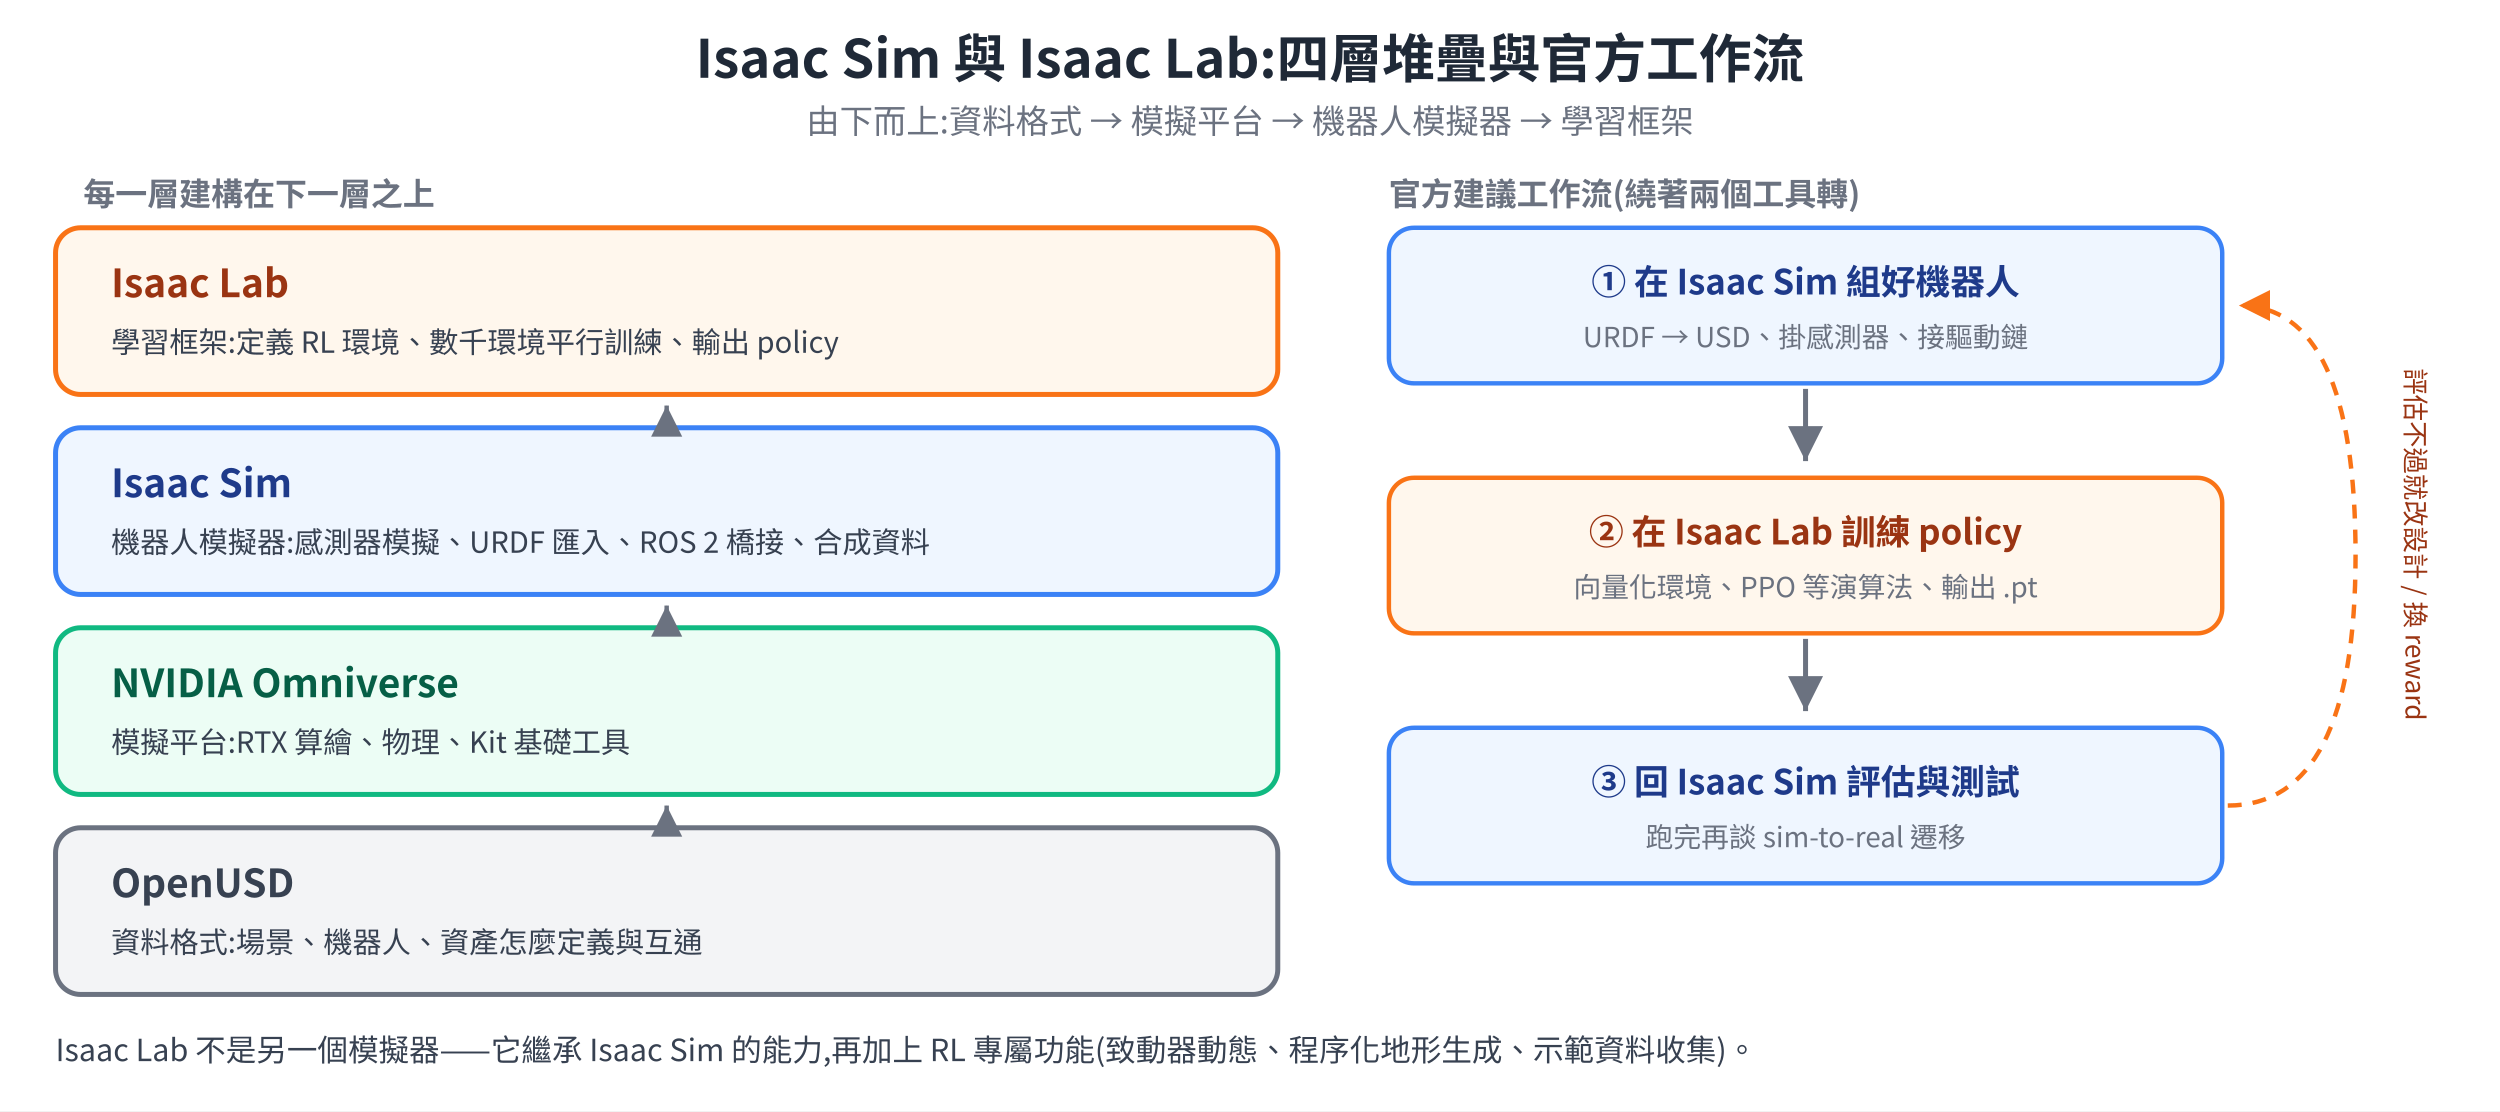
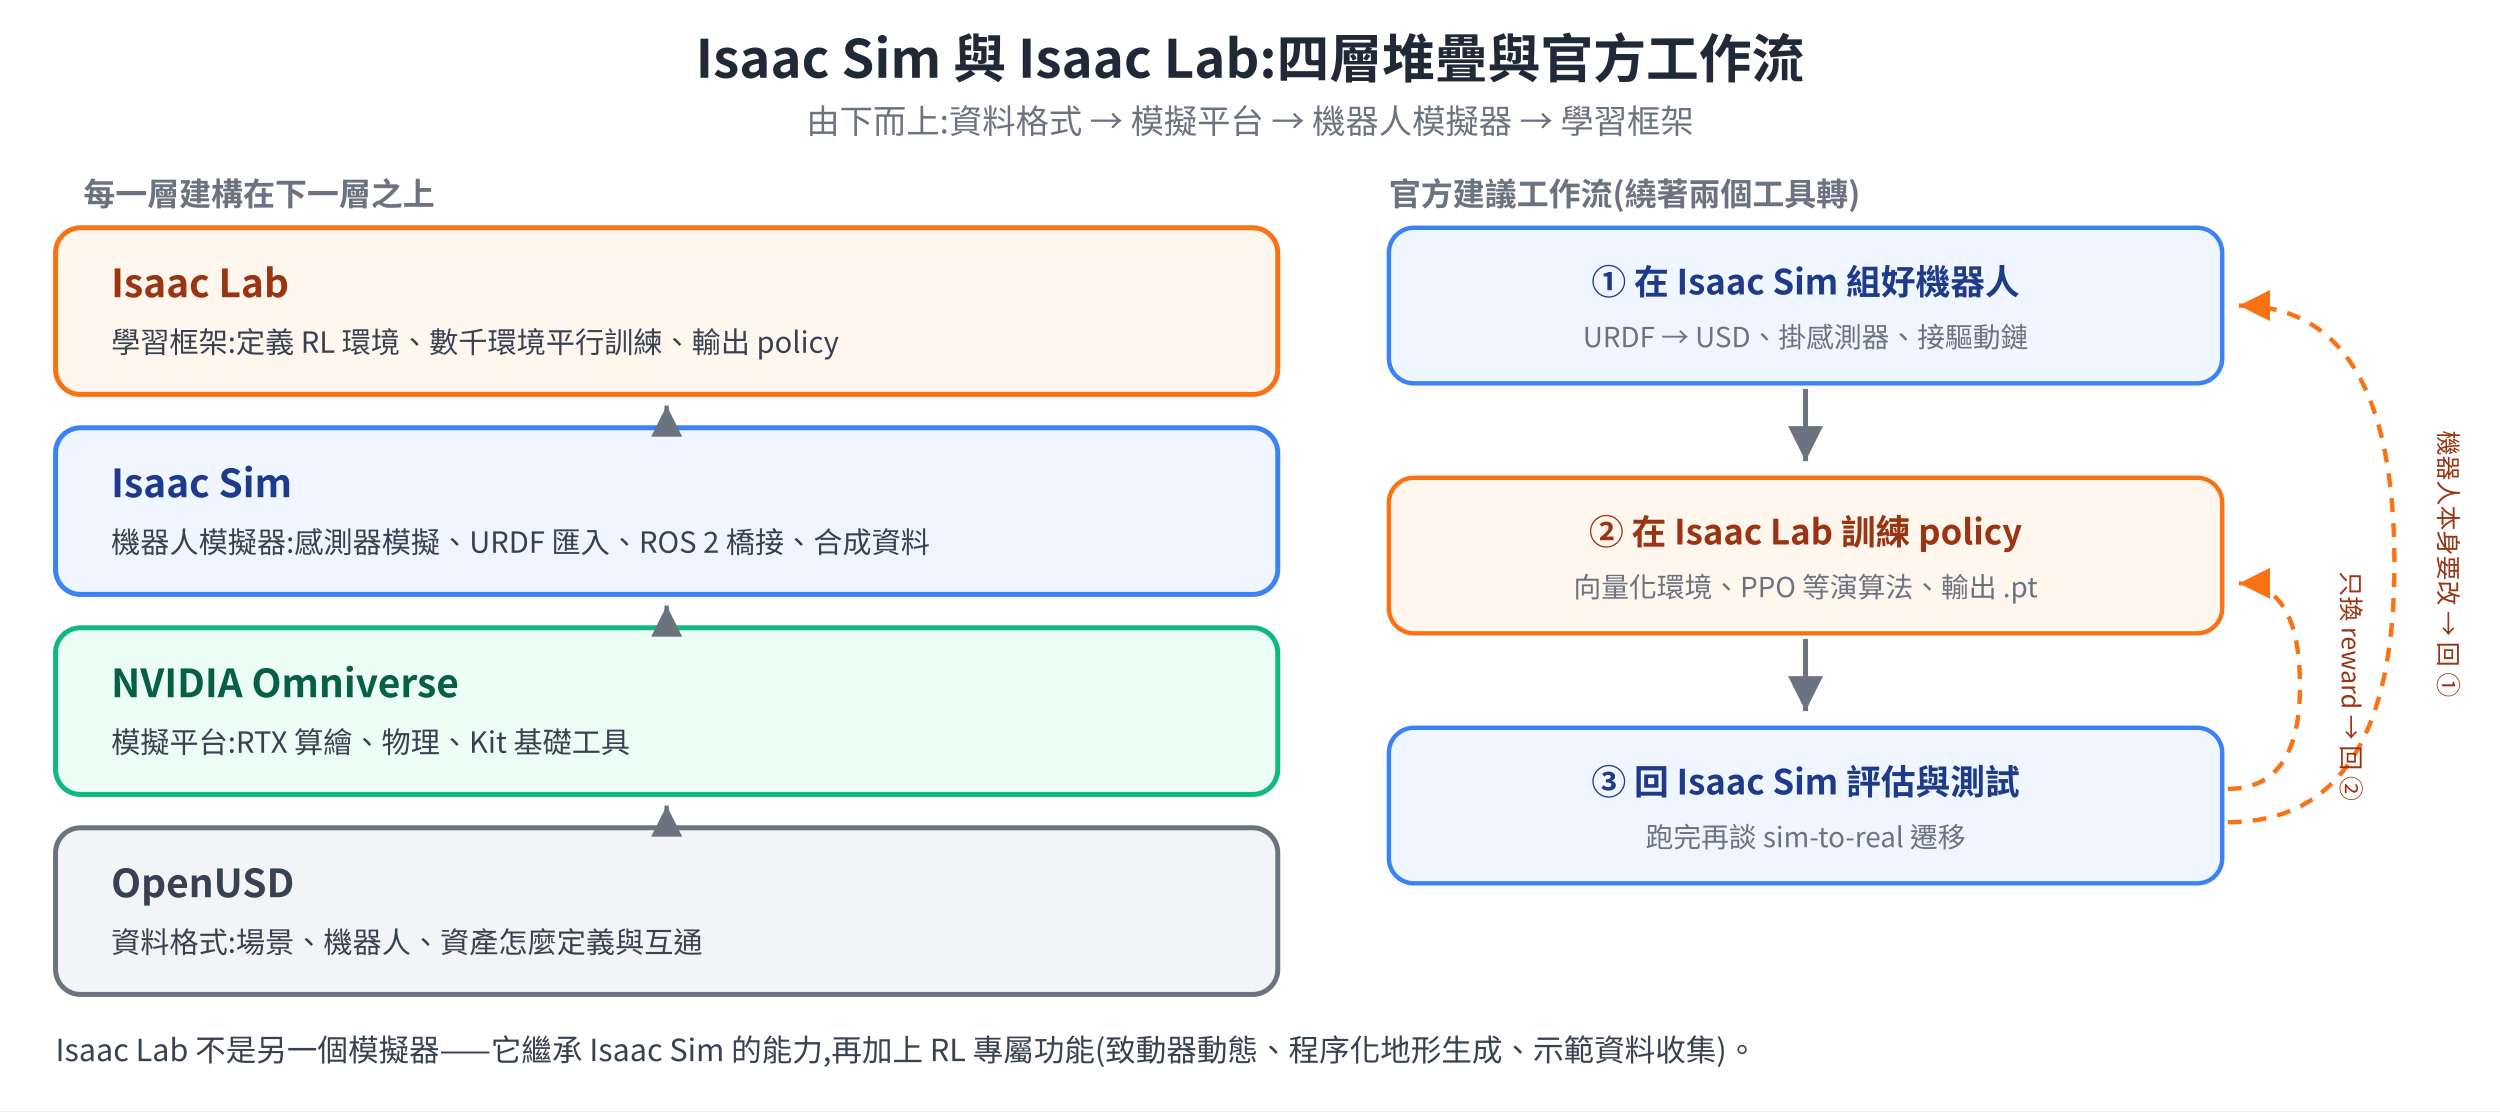
<svg xmlns="http://www.w3.org/2000/svg" viewBox="0 0 900 400" font-family="'Noto Sans CJK TC','PingFang TC','Microsoft JhengHei',sans-serif">
  <defs>
    <marker id="isArr" markerWidth="9" markerHeight="9" refX="7" refY="3.5" orient="auto">
      <path d="M0,0 L7,3.5 L0,7 Z" fill="#6B7280" />
    </marker>
    <marker id="isArrO" markerWidth="9" markerHeight="9" refX="7" refY="3.5" orient="auto">
      <path d="M0,0 L7,3.5 L0,7 Z" fill="#F97316" />
    </marker>
  </defs>
  <rect width="900" height="400" fill="#ffffff" />
  <text x="450" y="28" text-anchor="middle" font-size="19" font-weight="700" fill="#1F2937">Isaac Sim 與 Isaac Lab:四層堆疊與官方工作流</text>
  <text x="450" y="48" text-anchor="middle" font-size="12" fill="#6B7280">由下而上:資料格式 → 模擬平台 → 機器人模擬器 → 學習框架</text>
  <text x="30" y="74" font-size="11.5" font-weight="700" fill="#6B7280">每一層建構在下一層之上</text>
  <rect x="20" y="82" width="440" height="60" rx="9" fill="#FFF7ED" stroke="#F97316" stroke-width="1.8" />
  <text x="40" y="107" font-size="14" font-weight="700" fill="#9A3412">Isaac Lab</text>
  <text x="40" y="127" font-size="10.5" fill="#374151">學習框架:定義 RL 環境、數千環境平行訓練、輸出 policy</text>
  <rect x="20" y="154" width="440" height="60" rx="9" fill="#EFF6FF" stroke="#3B82F6" stroke-width="1.8" />
  <text x="40" y="179" font-size="14" font-weight="700" fill="#1E3A8A">Isaac Sim</text>
  <text x="40" y="199" font-size="10.5" fill="#374151">機器人模擬器:感測器模擬、URDF 匯入、ROS 2 橋接、合成資料</text>
  <rect x="20" y="226" width="440" height="60" rx="9" fill="#ECFDF5" stroke="#10B981" stroke-width="1.8" />
  <text x="40" y="251" font-size="14" font-weight="700" fill="#065F46">NVIDIA Omniverse</text>
  <text x="40" y="271" font-size="10.5" fill="#374151">模擬平台:RTX 算繪、物理、Kit 基礎工具</text>
  <rect x="20" y="298" width="440" height="60" rx="9" fill="#F3F4F6" stroke="#6B7280" stroke-width="1.8" />
  <text x="40" y="323" font-size="14" font-weight="700" fill="#374151">OpenUSD</text>
  <text x="40" y="343" font-size="10.5" fill="#374151">資料格式:場景、機器人、資產怎麼定義與互通</text>
  <path d="M240,152 L240,146" stroke="#6B7280" stroke-width="1.6" marker-end="url(#isArr)" />
  <path d="M240,224 L240,218" stroke="#6B7280" stroke-width="1.6" marker-end="url(#isArr)" />
  <path d="M240,296 L240,290" stroke="#6B7280" stroke-width="1.6" marker-end="url(#isArr)" />
  <text x="500" y="74" font-size="11.5" font-weight="700" fill="#6B7280">官方建議工作流(繞著兩個工具轉)</text>
  <rect x="500" y="82" width="300" height="56" rx="9" fill="#EFF6FF" stroke="#3B82F6" stroke-width="1.6" />
  <text x="650" y="106" text-anchor="middle" font-size="12.5" font-weight="700" fill="#1E3A8A">① 在 Isaac Sim 組好機器人</text>
  <text x="650" y="125" text-anchor="middle" font-size="10" fill="#6B7280">URDF → USD、掛感測器、接驅動鏈</text>
  <rect x="500" y="172" width="300" height="56" rx="9" fill="#FFF7ED" stroke="#F97316" stroke-width="1.6" />
  <text x="650" y="196" text-anchor="middle" font-size="12.5" font-weight="700" fill="#9A3412">② 在 Isaac Lab 訓練 policy</text>
  <text x="650" y="215" text-anchor="middle" font-size="10" fill="#6B7280">向量化環境、PPO 等演算法、輸出 .pt</text>
  <rect x="500" y="262" width="300" height="56" rx="9" fill="#EFF6FF" stroke="#3B82F6" stroke-width="1.6" />
  <text x="650" y="286" text-anchor="middle" font-size="12.5" font-weight="700" fill="#1E3A8A">③ 回 Isaac Sim 評估與測試</text>
  <text x="650" y="305" text-anchor="middle" font-size="10" fill="#6B7280">跑完再談 sim-to-real 遷移</text>
  <path d="M650,140 L650,166" stroke="#6B7280" stroke-width="1.8" marker-end="url(#isArr)" />
  <path d="M650,230 L650,256" stroke="#6B7280" stroke-width="1.8" marker-end="url(#isArr)" />
-   <path d="M802,290 Q848,290 848,200 Q848,110 806,110" fill="none" stroke="#F97316" stroke-width="1.6" stroke-dasharray="5,4" marker-end="url(#isArrO)" />
-   <text x="866" y="196" text-anchor="middle" font-size="9.5" fill="#9A3412" transform="rotate(90 866 196)">評估不過就改設計 / 換 reward</text>
+   <path d="M802,296 Q862,296 862,203 Q862,110 806,110" fill="none" stroke="#F97316" stroke-width="1.6" stroke-dasharray="5,4" marker-end="url(#isArrO)" />
+   <text x="878" y="203" text-anchor="middle" font-size="9" fill="#9A3412" transform="rotate(90 878 203)">機器人本身要改 → 回 ①</text>
+   <path d="M802,284 Q828,284 828,247 Q828,210 806,210" fill="none" stroke="#F97316" stroke-width="1.6" stroke-dasharray="5,4" marker-end="url(#isArrO)" />
+   <text x="843" y="247" text-anchor="middle" font-size="9" fill="#9A3412" transform="rotate(90 843 247)">只換 reward → 回 ②</text>
  <text x="20" y="382" font-size="11" fill="#374151">Isaac Lab 不是另一個模擬器——它繼承 Isaac Sim 的能力,再加上 RL 專屬功能(致動器動態、程序化地形生成、示範資料收集)。</text>
</svg>
